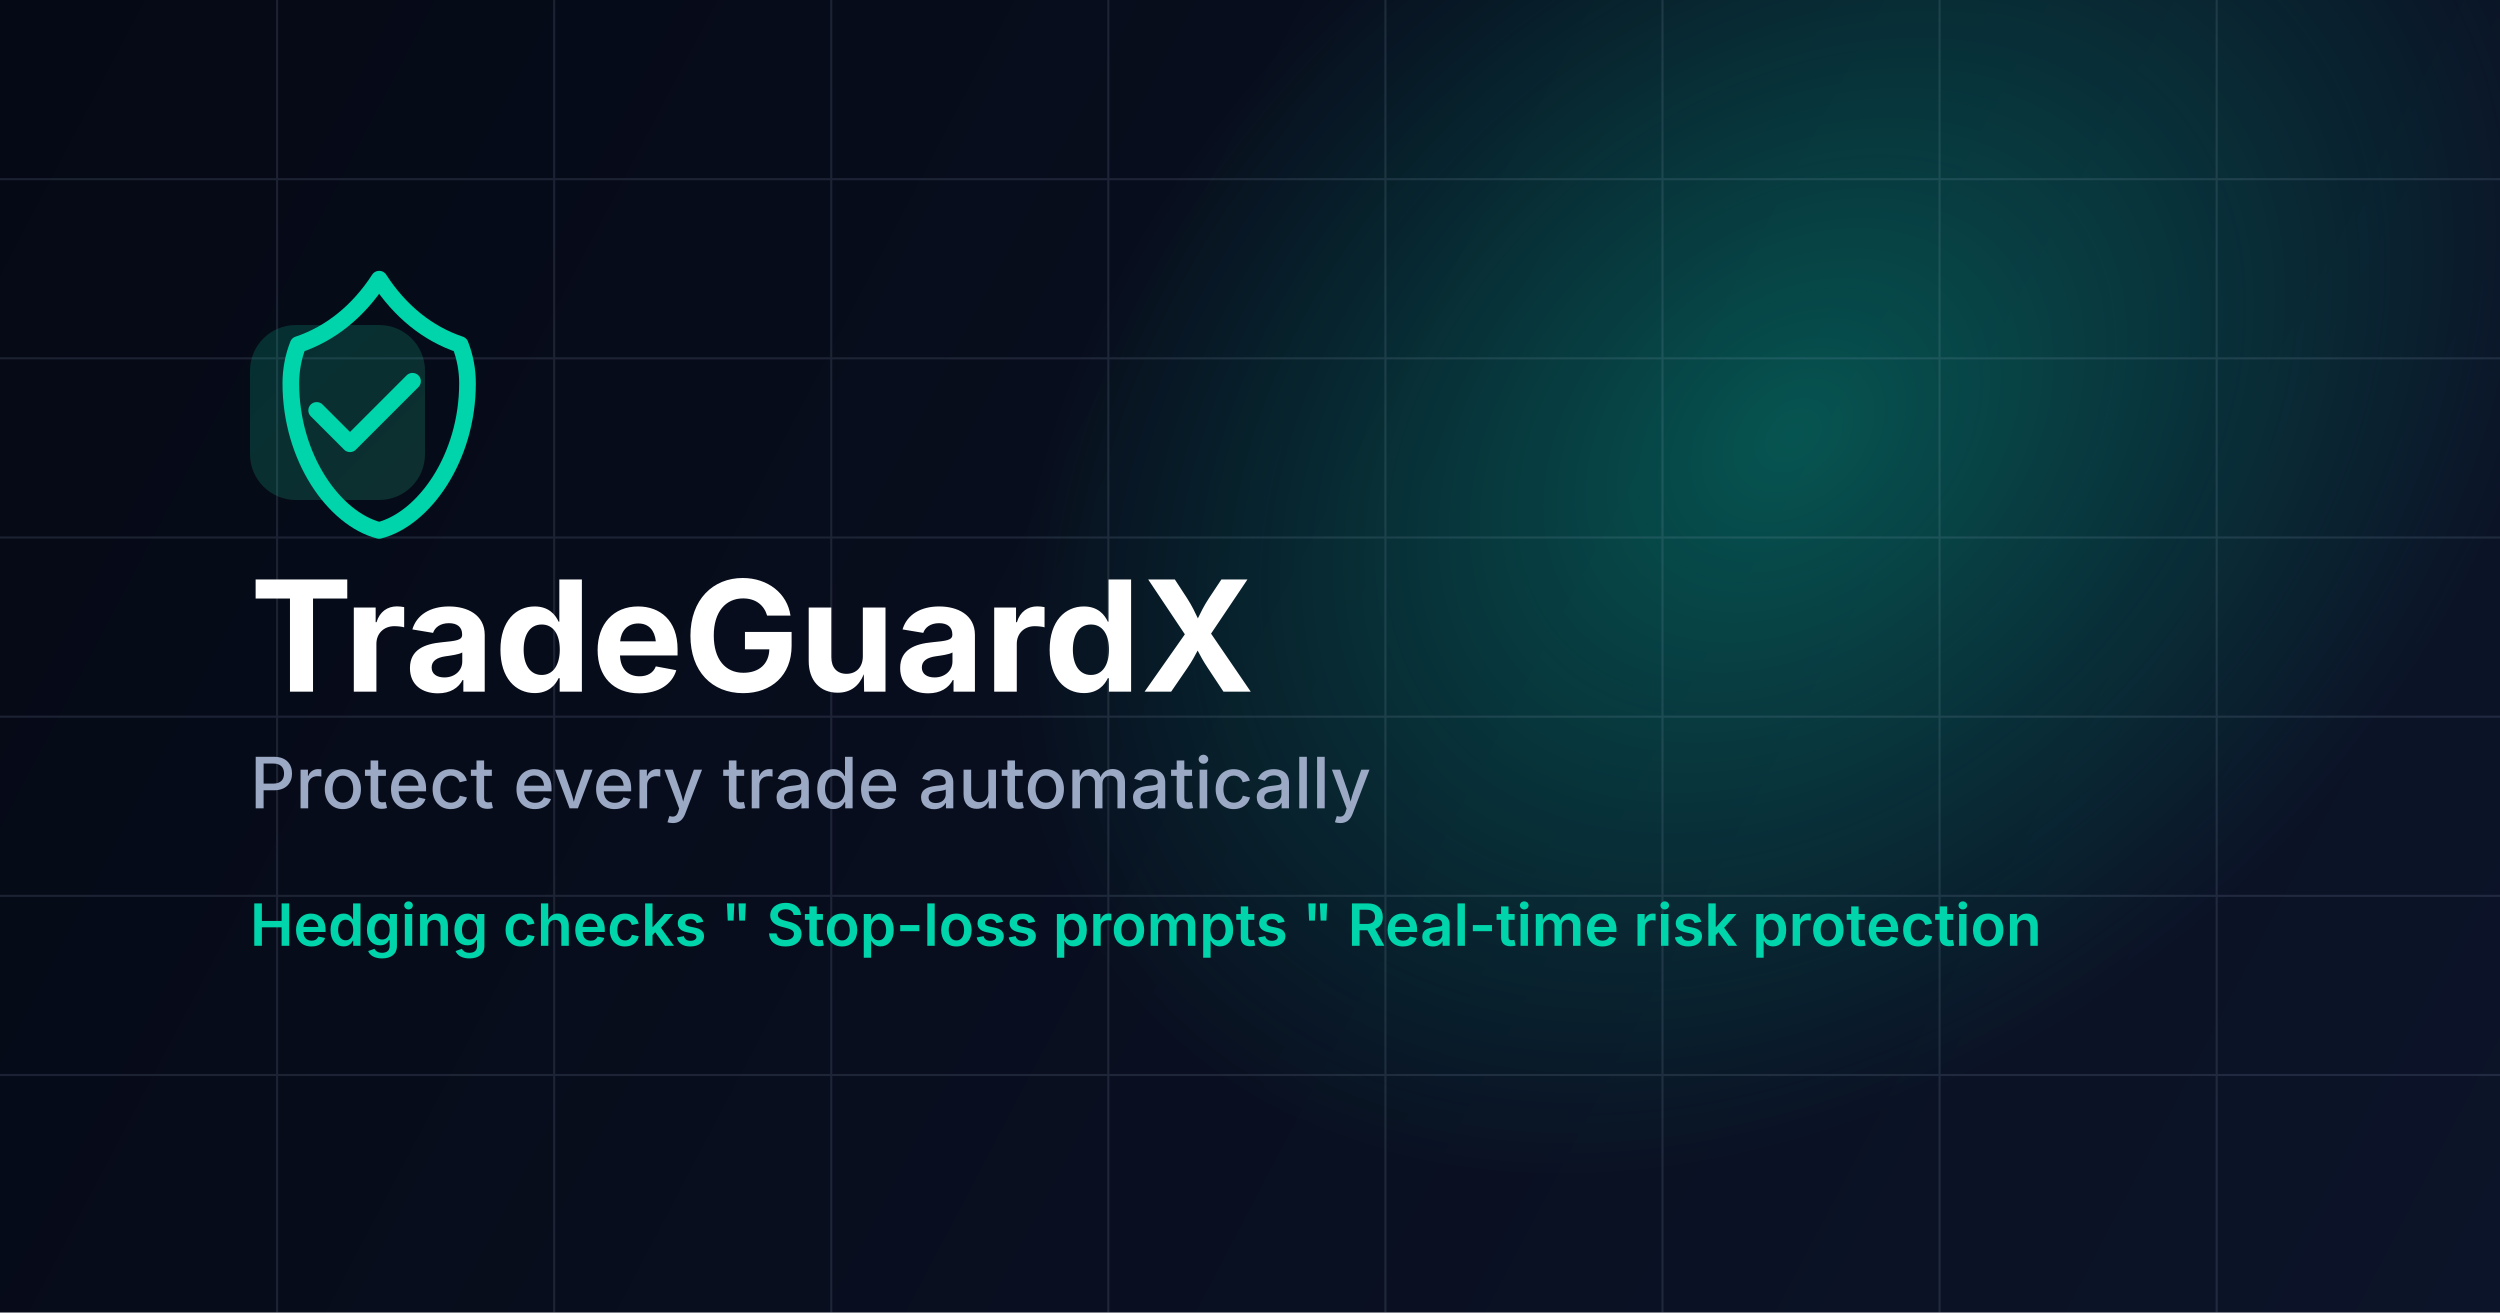
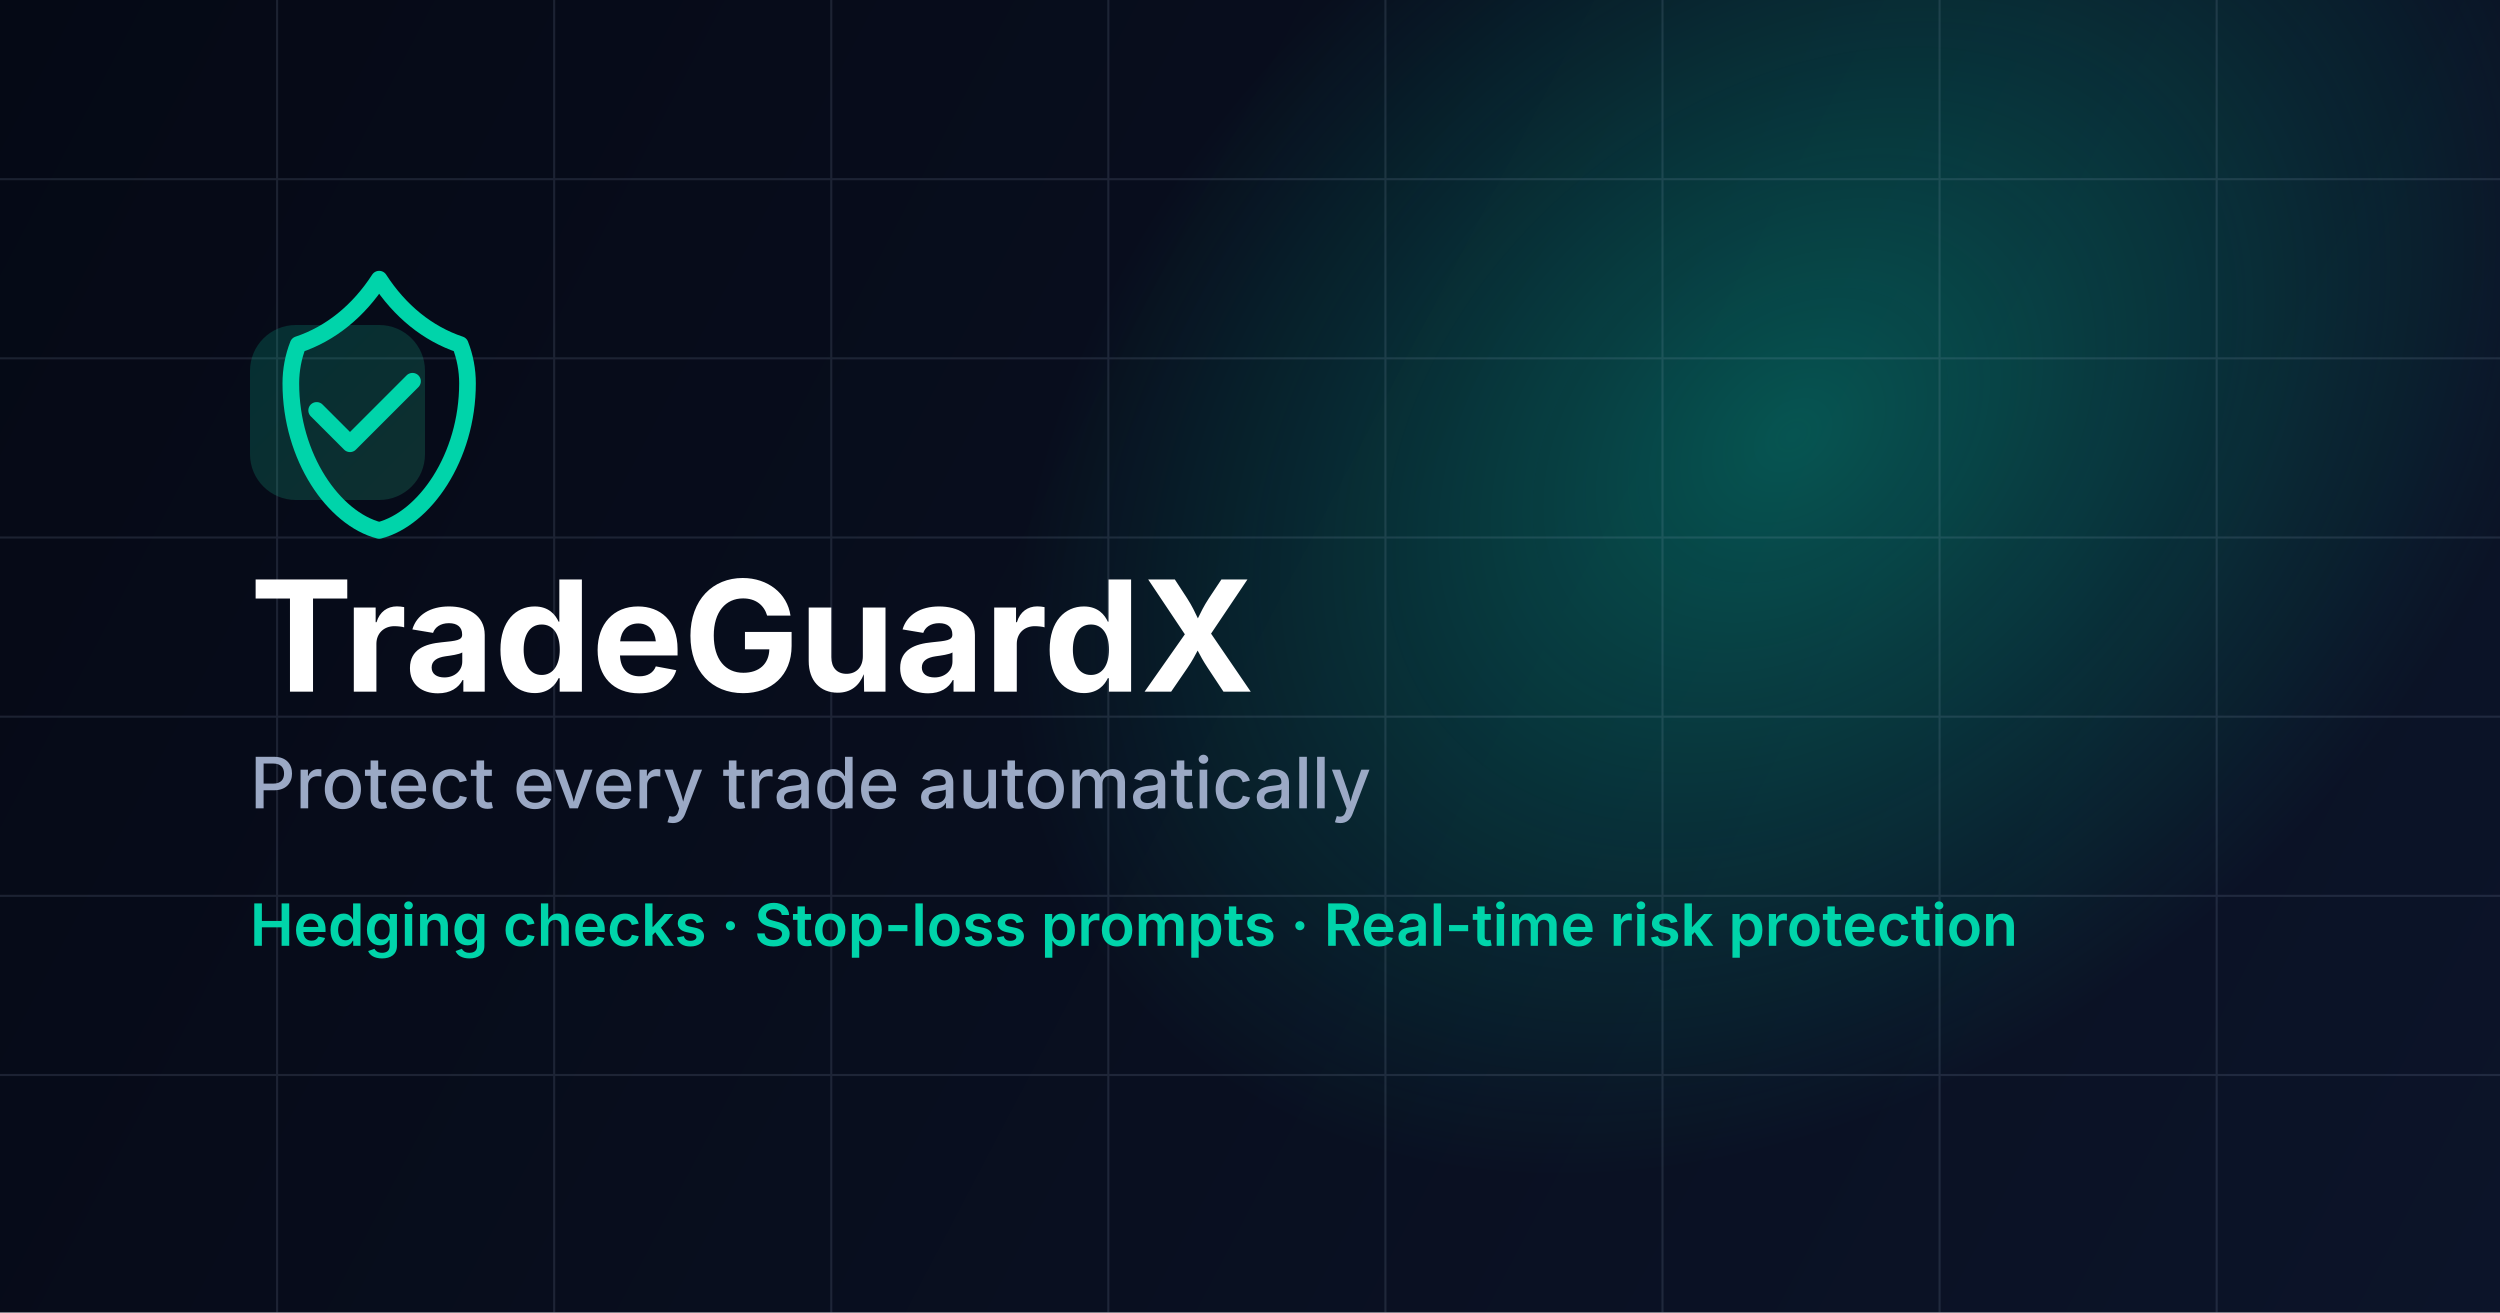
<svg xmlns="http://www.w3.org/2000/svg" width="1200" height="630" viewBox="0 0 1200 630" fill="none">
  <defs>
    <linearGradient id="bg" x1="0" y1="0" x2="1200" y2="630" gradientUnits="userSpaceOnUse">
      <stop stop-color="#050915" />
      <stop offset="1" stop-color="#0C1429" />
    </linearGradient>
    <radialGradient id="glow" cx="0" cy="0" r="1" gradientUnits="userSpaceOnUse" gradientTransform="translate(860 210) rotate(140.194) scale(415.495 305.626)">
      <stop stop-color="#00D4AA" stop-opacity="0.35" />
      <stop offset="1" stop-color="#00D4AA" stop-opacity="0" />
    </radialGradient>
    <linearGradient id="accent" x1="0" y1="0" x2="1" y2="1">
      <stop stop-color="#00D4AA" />
      <stop offset="1" stop-color="#34D399" />
    </linearGradient>
  </defs>
  <rect width="1200" height="630" fill="url(#bg)" />
  <rect width="1200" height="630" fill="url(#glow)" />
  <g opacity="0.14">
    <path d="M0 86H1200M0 172H1200M0 258H1200M0 344H1200M0 430H1200M0 516H1200" stroke="#A7B5D4" />
    <path d="M133 0V630M266 0V630M399 0V630M532 0V630M665 0V630M798 0V630M931 0V630M1064 0V630" stroke="#A7B5D4" />
  </g>
  <g>
    <rect x="120" y="156" width="84" height="84" rx="22" fill="url(#accent)" fill-opacity="0.18" />
    <path d="M152 197L168 213L198 183M220.9 165.4C205.3 160.2 191.9 149.3 182 134C172.1 149.3 158.7 160.2 143.1 165.4C140.8 171.2 139.6 177.6 139.6 184C139.6 219.6 160.3 249 182 254.6C203.7 249 224.4 219.6 224.4 184C224.4 177.6 223.2 171.2 220.9 165.4Z" stroke="#00D4AA" stroke-width="8" stroke-linecap="round" stroke-linejoin="round" />
  </g>
  <text x="120" y="332" fill="white" font-family="Inter, Arial, sans-serif" font-size="74" font-weight="700">
    TradeGuardX
  </text>
  <text x="120" y="388" fill="#9BA9C5" font-family="Inter, Arial, sans-serif" font-size="34" font-weight="500">
    Protect every trade automatically
  </text>
  <text x="120" y="454" fill="#00D4AA" font-family="Inter, Arial, sans-serif" font-size="28" font-weight="600">
-     Hedging checks " Stop-loss prompts " Real-time risk protection
+     Hedging checks · Stop-loss prompts · Real-time risk protection
  </text>
</svg>
